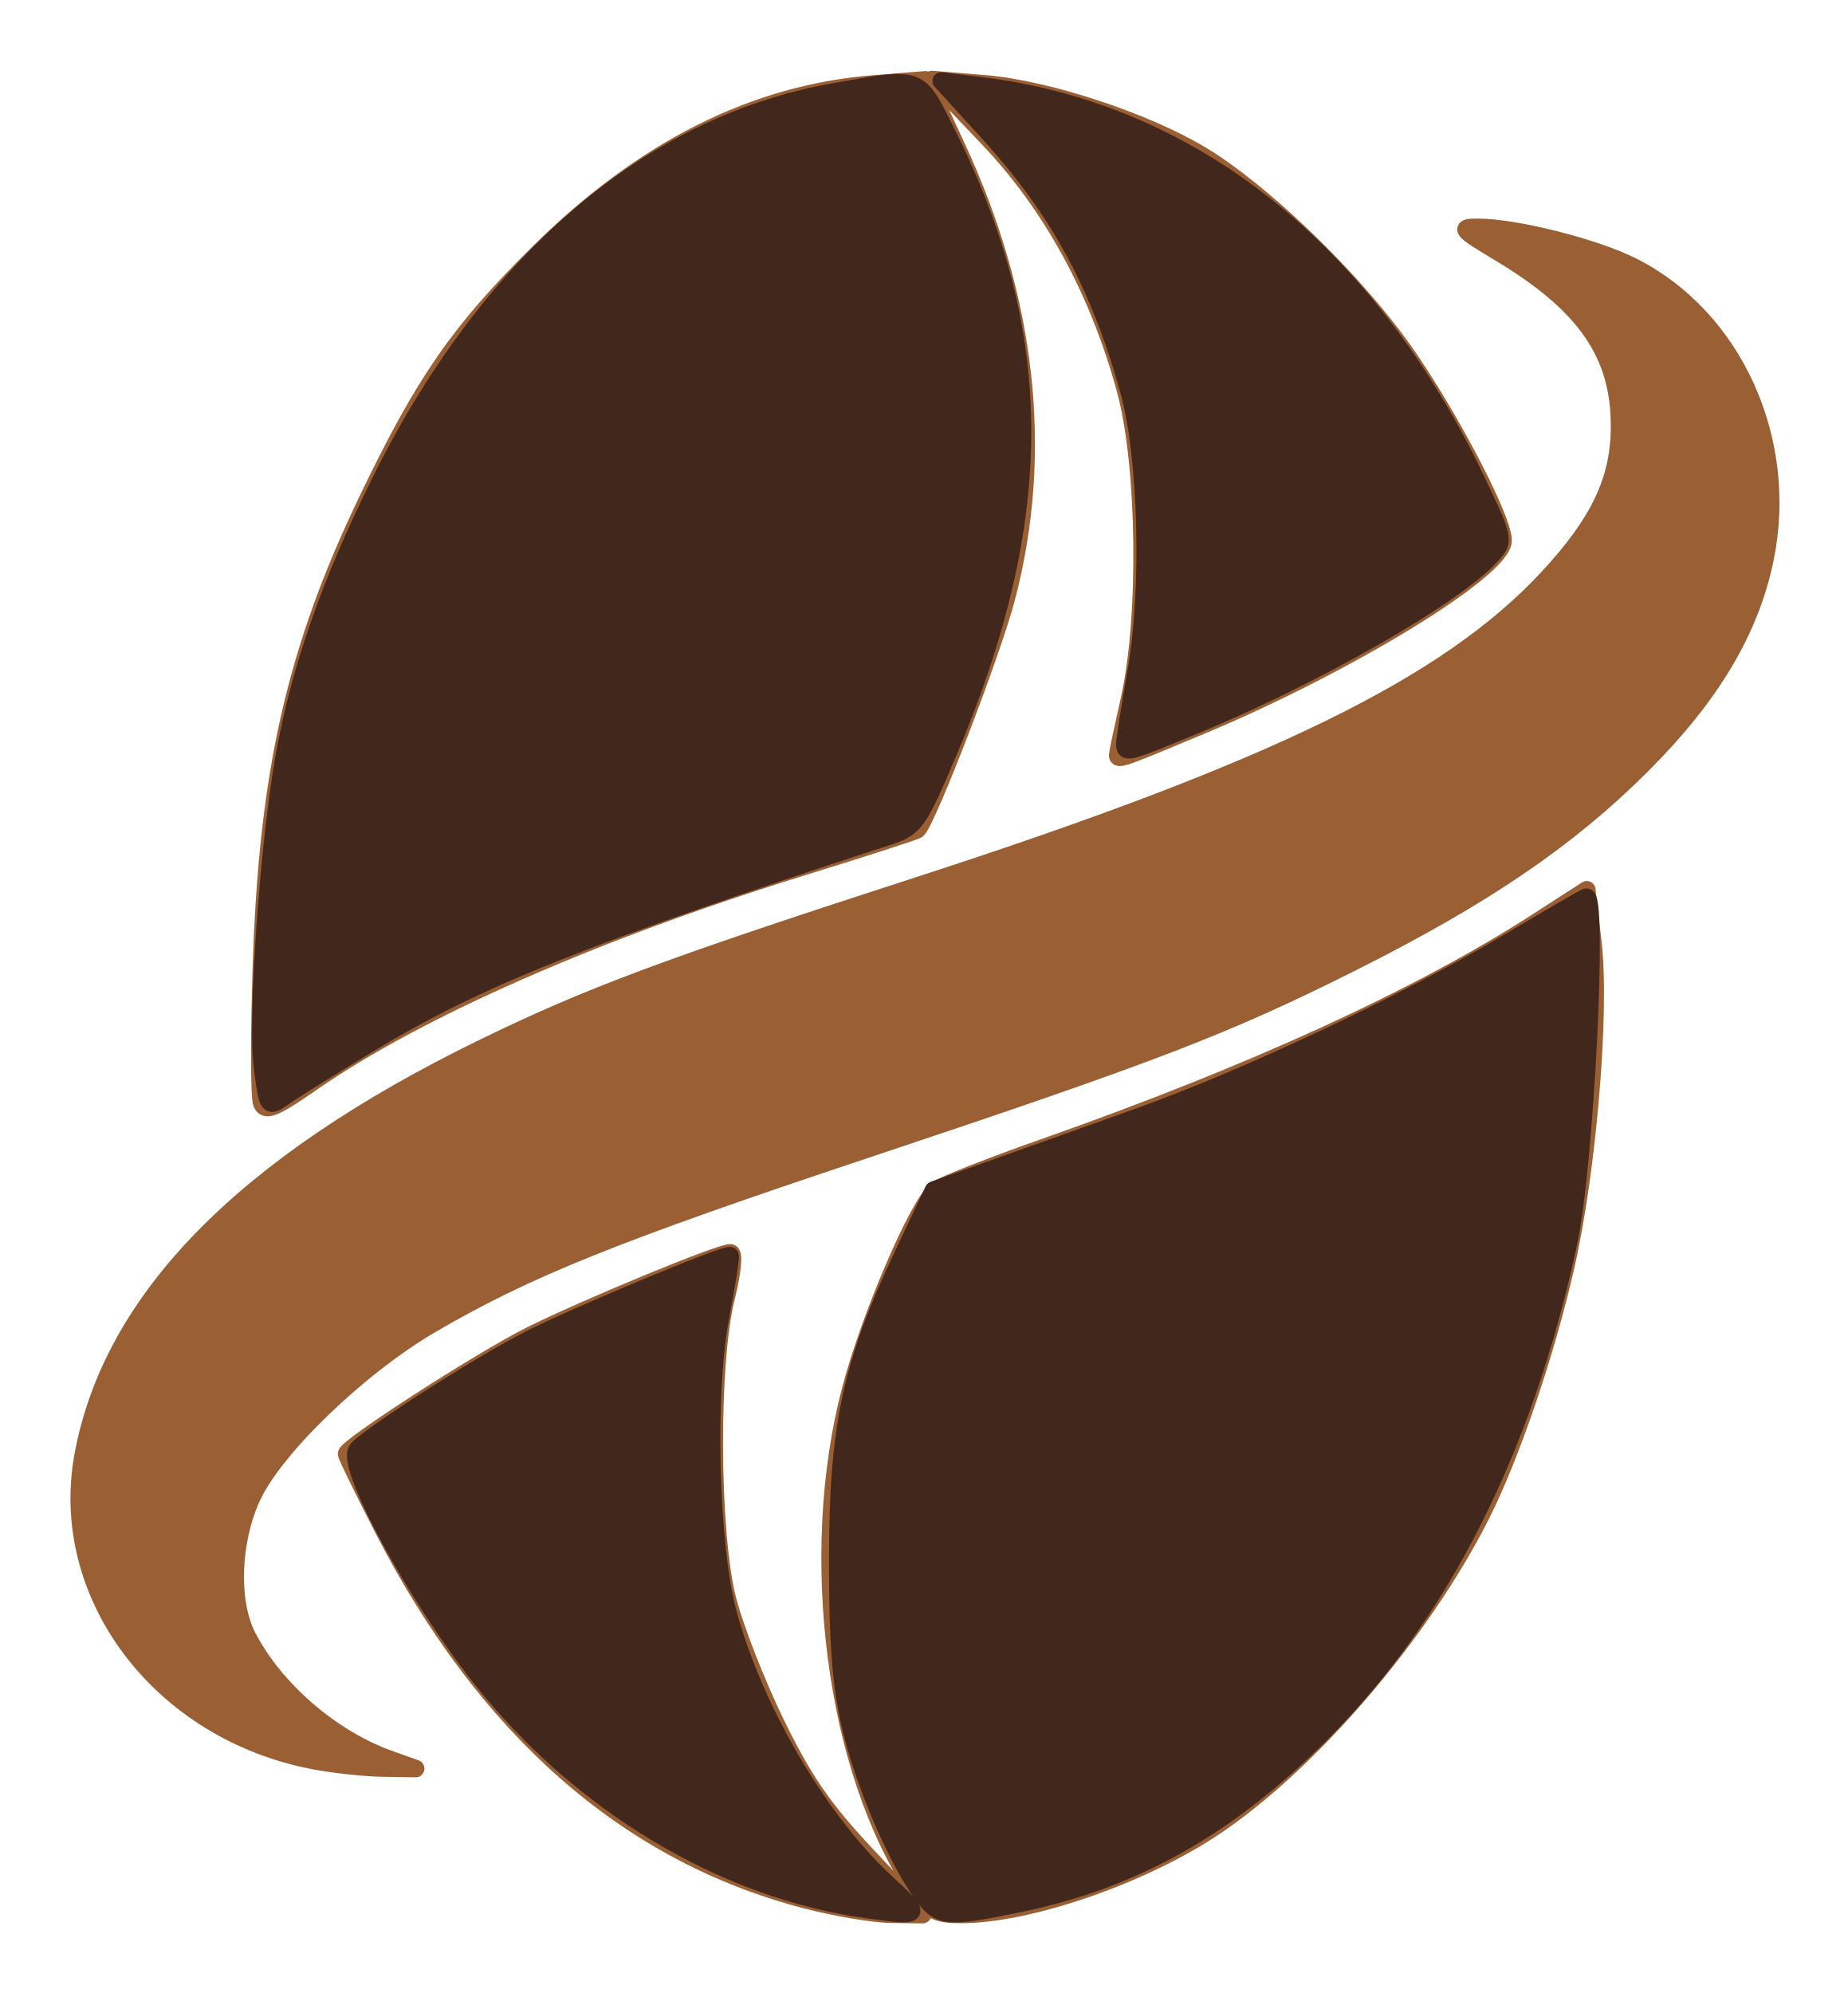
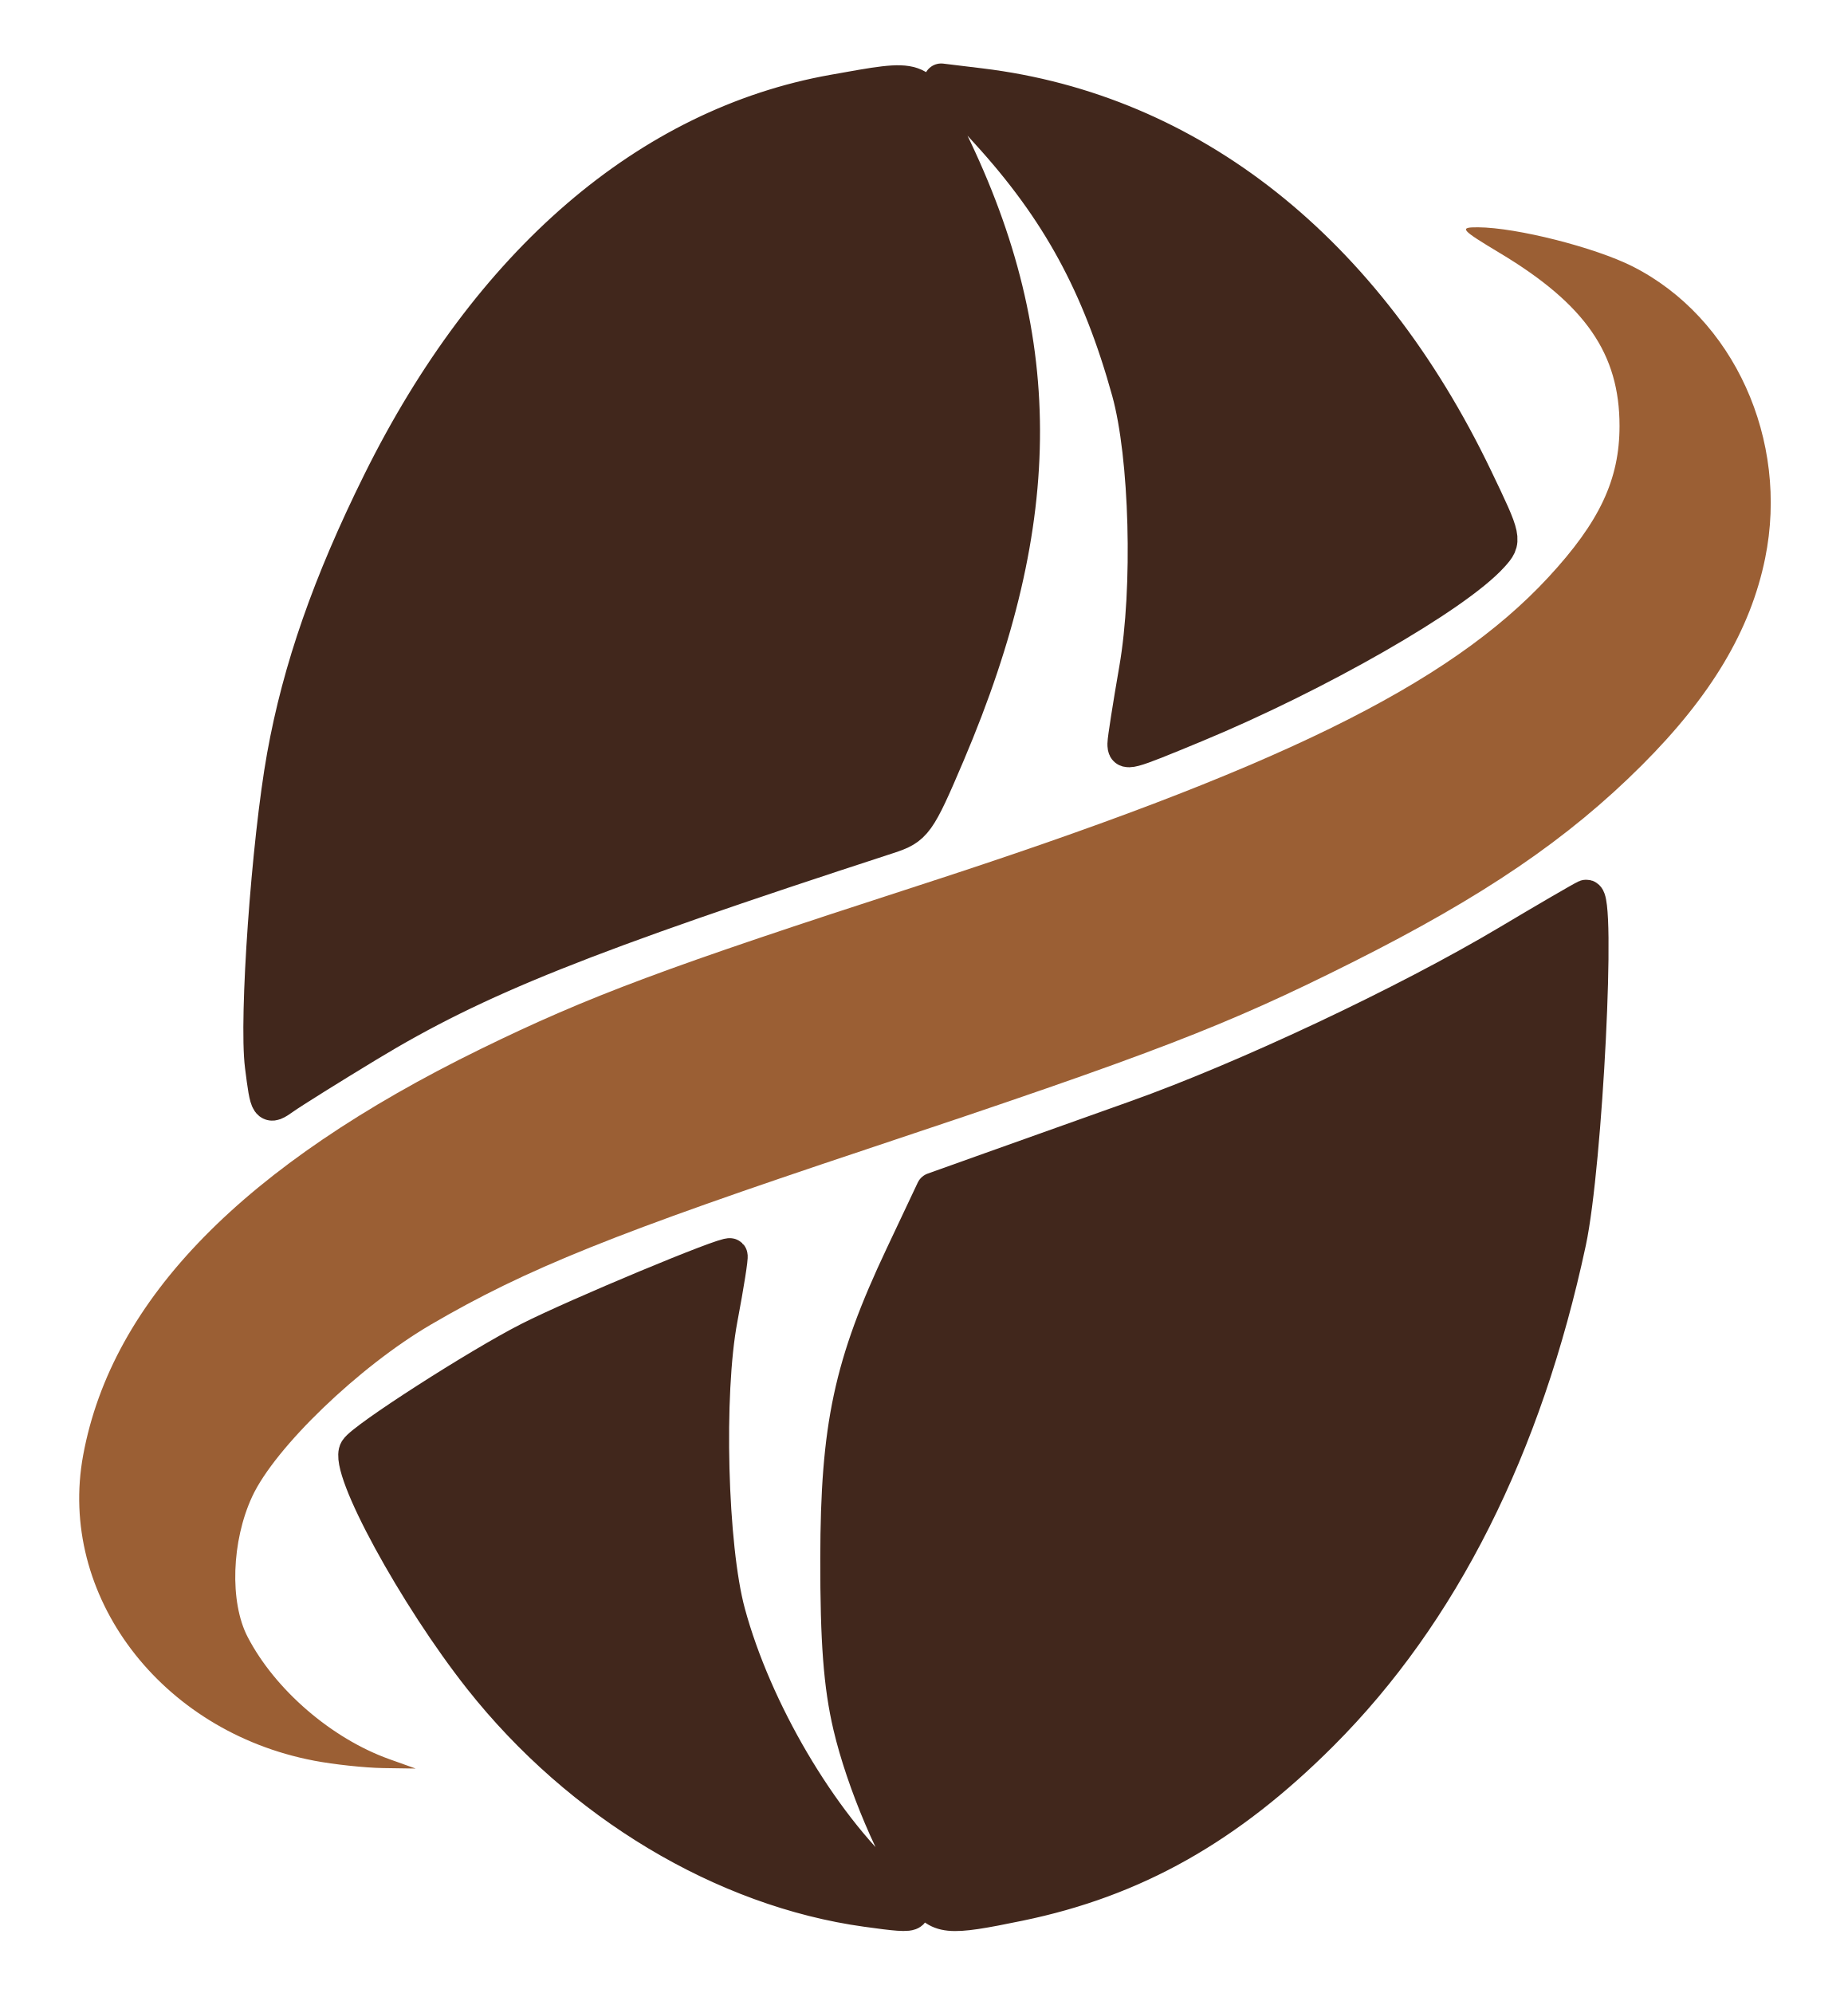
<svg xmlns="http://www.w3.org/2000/svg" version="1.1" id="svg1" width="254" height="274" viewBox="379 341 254 274">
  <defs id="defs1" />
  <g id="g1">
    <g id="g39" transform="translate(11.44134,-34.41486)">
-       <path fill="#9b5f34" stroke="#9b5f34" stroke-width="2.4" stroke-linejoin="round" paint-order="stroke fill" d="m 478.223,636.577 c -24.442,-6.399 -43.874,-23.486 -58.015,-51.015 -2.753,-5.36 -5.006,-9.98 -5.006,-10.267 0,-0.967 18.319,-12.785 25.147,-16.223 7.287,-3.67 26.036,-11.426 27.62,-11.426 0.557,0 0.303,2.645 -0.599,6.25 -2.221,8.875 -2.131,31.963 0.162,41.25 0.95,3.85 3.944,11.553 6.652,17.117 3.857,7.924 6.582,11.88 12.575,18.25 l 7.651,8.133 -4.354,-0.055 c -2.395,-0.03 -7.72,-0.936 -11.833,-2.013 z m 15.281,-1.189 c -11.157,-16.46 -15.028,-46.112 -9.001,-68.949 2.638,-9.993 9.259,-25.418 11.777,-27.433 0.782,-0.626 7.498,-3.276 14.923,-5.887 28.378,-9.982 51.48,-20.548 67.5,-30.872 l 7,-4.511 0.834,7.205 c 1.114,9.626 -0.72,31.46 -3.756,44.705 -2.74,11.954 -7.495,25.901 -11.616,34.071 -8.191,16.242 -23.718,34.334 -36.962,43.07 -9.961,6.571 -25.257,11.819 -34.5,11.837 -3.397,0.007 -4.332,-0.481 -6.198,-3.235 z M 410.713,617.47 c -21.112,-4.026 -35.276,-22.779 -31.721,-41.999 3.962,-21.421 22.056,-39.899 54.711,-55.87 14.76,-7.219 25.413,-11.196 60,-22.399 49.216,-15.941 72.943,-27.547 86.703,-42.409 7.054,-7.619 9.797,-13.448 9.797,-20.82 0,-9.923 -4.703,-16.719 -16.441,-23.762 -5.424,-3.254 -5.685,-3.563 -3,-3.547 5.28,0.031 16.094,2.773 21.26,5.391 13.893,7.04 21.518,23.848 18.198,40.113 -2.019,9.889 -7.411,18.932 -16.988,28.491 -10.141,10.122 -21.756,18.024 -39.795,27.074 -17.401,8.73 -27.195,12.498 -66.733,25.678 -34.572,11.525 -46.787,16.44 -59.912,24.112 -9.862,5.764 -21.42,16.884 -24.556,23.624 -2.851,6.129 -3.128,14.512 -0.637,19.31 3.772,7.267 11.545,13.971 19.487,16.81 l 3.618,1.293 -4.5,-0.068 c -2.475,-0.037 -6.745,-0.496 -9.49,-1.019 z m -7.18,-90.406 c -0.33,-0.859 -0.35,-9.293 -0.044,-18.741 0.867,-26.808 4.706,-43.661 14.655,-64.328 7.776,-16.153 12.581,-23.083 23.473,-33.85 14.395,-14.229 29.639,-21.895 46.131,-23.2 l 7.045,-0.557 4.288,9.229 c 9.747,20.979 12.072,42.09 6.83,62.029 -1.97,7.494 -10.699,30.224 -12.224,31.832 -0.173,0.183 -7.216,2.466 -15.649,5.073 -28.579,8.835 -53.092,19.604 -67.619,29.706 -5.116,3.558 -6.396,4.08 -6.885,2.808 z M 521.202,479.211 c 0,-0.239 0.739,-3.727 1.643,-7.75 2.5,-11.135 2.238,-32.058 -0.529,-42.315 -3.683,-13.65 -10.139,-25.498 -18.919,-34.722 l -7.694,-8.082 7.215,0.591 c 8.583,0.703 22.141,5.172 29.873,9.848 7.907,4.781 19.304,15.594 26.523,25.164 6.138,8.136 14.889,24.466 14.889,27.784 0,3.93 -21.176,16.925 -41.356,25.38 -11.127,4.662 -11.644,4.844 -11.644,4.103 z" id="path40" />
-       <path fill="#41271c" stroke="#41271c" stroke-width="2.4" stroke-linejoin="round" paint-order="stroke fill" d="m 486.702,637.931 c -19.648,-2.717 -39.39,-14.552 -53.02,-31.785 -8.973,-11.344 -18.558,-28.946 -17.073,-31.349 0.96,-1.553 16.73,-11.684 23.71,-15.232 6.449,-3.278 27.188,-11.926 27.613,-11.515 0.127,0.122 -0.488,4.019 -1.367,8.659 -1.949,10.295 -1.394,31.356 1.064,40.436 3.637,13.433 12.624,28.717 21.905,37.25 4.909,4.513 4.841,4.597 -2.833,3.535 z m 7.576,-2.178 c -3.652,-5.129 -7.986,-15.323 -9.804,-23.064 -1.304,-5.55 -1.766,-11.64 -1.748,-23.043 0.029,-18.142 1.843,-26.621 8.893,-41.56 l 4.276,-9.06 7.403,-2.647 c 4.072,-1.456 13.253,-4.729 20.403,-7.275 15.146,-5.392 37.2,-15.781 51.18,-24.109 5.401,-3.217 10.218,-6.019 10.704,-6.227 1.782,-0.762 -0.092,36.747 -2.366,47.378 -6.045,28.251 -17.518,51.059 -33.981,67.55 -12.902,12.925 -25.729,20.153 -41.574,23.425 -10.009,2.067 -11.013,1.965 -13.387,-1.369 z M 403.625,521.964 c -0.829,-6.535 0.889,-30.756 3.022,-42.607 2.153,-11.961 6.263,-23.737 13.12,-37.588 14.996,-30.295 36.909,-49.161 62.375,-53.704 12.045,-2.149 11.591,-2.306 15.42,5.331 14.011,27.944 14.09,53.135 0.269,85.646 -4.082,9.601 -4.49,10.167 -8.212,11.38 -41.91,13.654 -56.457,19.472 -71.531,28.607 -5.162,3.128 -10.362,6.378 -11.555,7.221 -2.136,1.51 -2.181,1.444 -2.908,-4.285 z m 118.577,-44.318 c 0,-0.55 0.722,-5.162 1.605,-10.25 1.932,-11.134 1.443,-29.268 -1.031,-38.189 -4.068,-14.668 -9.691,-24.981 -19.451,-35.675 l -6.379,-6.989 5.378,0.653 c 28.94,3.512 53.001,22.591 68.055,53.963 4.033,8.404 4.066,8.562 2.213,10.609 -5.01,5.536 -23.989,16.411 -40.747,23.348 -9.427,3.902 -9.643,3.959 -9.643,2.531 z" id="path39" />
+       <path fill="#9b5f34" d="m 478.223,636.577 c -24.442,-6.399 -43.874,-23.486 -58.015,-51.015 -2.753,-5.36 -5.006,-9.98 -5.006,-10.267 0,-0.967 18.319,-12.785 25.147,-16.223 7.287,-3.67 26.036,-11.426 27.62,-11.426 0.557,0 0.303,2.645 -0.599,6.25 -2.221,8.875 -2.131,31.963 0.162,41.25 0.95,3.85 3.944,11.553 6.652,17.117 3.857,7.924 6.582,11.88 12.575,18.25 l 7.651,8.133 -4.354,-0.055 c -2.395,-0.03 -7.72,-0.936 -11.833,-2.013 z m 15.281,-1.189 c -11.157,-16.46 -15.028,-46.112 -9.001,-68.949 2.638,-9.993 9.259,-25.418 11.777,-27.433 0.782,-0.626 7.498,-3.276 14.923,-5.887 28.378,-9.982 51.48,-20.548 67.5,-30.872 l 7,-4.511 0.834,7.205 c 1.114,9.626 -0.72,31.46 -3.756,44.705 -2.74,11.954 -7.495,25.901 -11.616,34.071 -8.191,16.242 -23.718,34.334 -36.962,43.07 -9.961,6.571 -25.257,11.819 -34.5,11.837 -3.397,0.007 -4.332,-0.481 -6.198,-3.235 z M 410.713,617.47 c -21.112,-4.026 -35.276,-22.779 -31.721,-41.999 3.962,-21.421 22.056,-39.899 54.711,-55.87 14.76,-7.219 25.413,-11.196 60,-22.399 49.216,-15.941 72.943,-27.547 86.703,-42.409 7.054,-7.619 9.797,-13.448 9.797,-20.82 0,-9.923 -4.703,-16.719 -16.441,-23.762 -5.424,-3.254 -5.685,-3.563 -3,-3.547 5.28,0.031 16.094,2.773 21.26,5.391 13.893,7.04 21.518,23.848 18.198,40.113 -2.019,9.889 -7.411,18.932 -16.988,28.491 -10.141,10.122 -21.756,18.024 -39.795,27.074 -17.401,8.73 -27.195,12.498 -66.733,25.678 -34.572,11.525 -46.787,16.44 -59.912,24.112 -9.862,5.764 -21.42,16.884 -24.556,23.624 -2.851,6.129 -3.128,14.512 -0.637,19.31 3.772,7.267 11.545,13.971 19.487,16.81 l 3.618,1.293 -4.5,-0.068 c -2.475,-0.037 -6.745,-0.496 -9.49,-1.019 z m -7.18,-90.406 c -0.33,-0.859 -0.35,-9.293 -0.044,-18.741 0.867,-26.808 4.706,-43.661 14.655,-64.328 7.776,-16.153 12.581,-23.083 23.473,-33.85 14.395,-14.229 29.639,-21.895 46.131,-23.2 l 7.045,-0.557 4.288,9.229 c 9.747,20.979 12.072,42.09 6.83,62.029 -1.97,7.494 -10.699,30.224 -12.224,31.832 -0.173,0.183 -7.216,2.466 -15.649,5.073 -28.579,8.835 -53.092,19.604 -67.619,29.706 -5.116,3.558 -6.396,4.08 -6.885,2.808 z M 521.202,479.211 c 0,-0.239 0.739,-3.727 1.643,-7.75 2.5,-11.135 2.238,-32.058 -0.529,-42.315 -3.683,-13.65 -10.139,-25.498 -18.919,-34.722 l -7.694,-8.082 7.215,0.591 c 8.583,0.703 22.141,5.172 29.873,9.848 7.907,4.781 19.304,15.594 26.523,25.164 6.138,8.136 14.889,24.466 14.889,27.784 0,3.93 -21.176,16.925 -41.356,25.38 -11.127,4.662 -11.644,4.844 -11.644,4.103 z" id="path40" />
+       <path fill="#41271c" stroke="#41271c" stroke-width="4.8" stroke-linejoin="round" paint-order="stroke fill" d="m 486.702,637.931 c -19.648,-2.717 -39.39,-14.552 -53.02,-31.785 -8.973,-11.344 -18.558,-28.946 -17.073,-31.349 0.96,-1.553 16.73,-11.684 23.71,-15.232 6.449,-3.278 27.188,-11.926 27.613,-11.515 0.127,0.122 -0.488,4.019 -1.367,8.659 -1.949,10.295 -1.394,31.356 1.064,40.436 3.637,13.433 12.624,28.717 21.905,37.25 4.909,4.513 4.841,4.597 -2.833,3.535 z m 7.576,-2.178 c -3.652,-5.129 -7.986,-15.323 -9.804,-23.064 -1.304,-5.55 -1.766,-11.64 -1.748,-23.043 0.029,-18.142 1.843,-26.621 8.893,-41.56 l 4.276,-9.06 7.403,-2.647 c 4.072,-1.456 13.253,-4.729 20.403,-7.275 15.146,-5.392 37.2,-15.781 51.18,-24.109 5.401,-3.217 10.218,-6.019 10.704,-6.227 1.782,-0.762 -0.092,36.747 -2.366,47.378 -6.045,28.251 -17.518,51.059 -33.981,67.55 -12.902,12.925 -25.729,20.153 -41.574,23.425 -10.009,2.067 -11.013,1.965 -13.387,-1.369 z M 403.625,521.964 c -0.829,-6.535 0.889,-30.756 3.022,-42.607 2.153,-11.961 6.263,-23.737 13.12,-37.588 14.996,-30.295 36.909,-49.161 62.375,-53.704 12.045,-2.149 11.591,-2.306 15.42,5.331 14.011,27.944 14.09,53.135 0.269,85.646 -4.082,9.601 -4.49,10.167 -8.212,11.38 -41.91,13.654 -56.457,19.472 -71.531,28.607 -5.162,3.128 -10.362,6.378 -11.555,7.221 -2.136,1.51 -2.181,1.444 -2.908,-4.285 z m 118.577,-44.318 c 0,-0.55 0.722,-5.162 1.605,-10.25 1.932,-11.134 1.443,-29.268 -1.031,-38.189 -4.068,-14.668 -9.691,-24.981 -19.451,-35.675 l -6.379,-6.989 5.378,0.653 c 28.94,3.512 53.001,22.591 68.055,53.963 4.033,8.404 4.066,8.562 2.213,10.609 -5.01,5.536 -23.989,16.411 -40.747,23.348 -9.427,3.902 -9.643,3.959 -9.643,2.531 z" id="path39" />
    </g>
  </g>
</svg>
